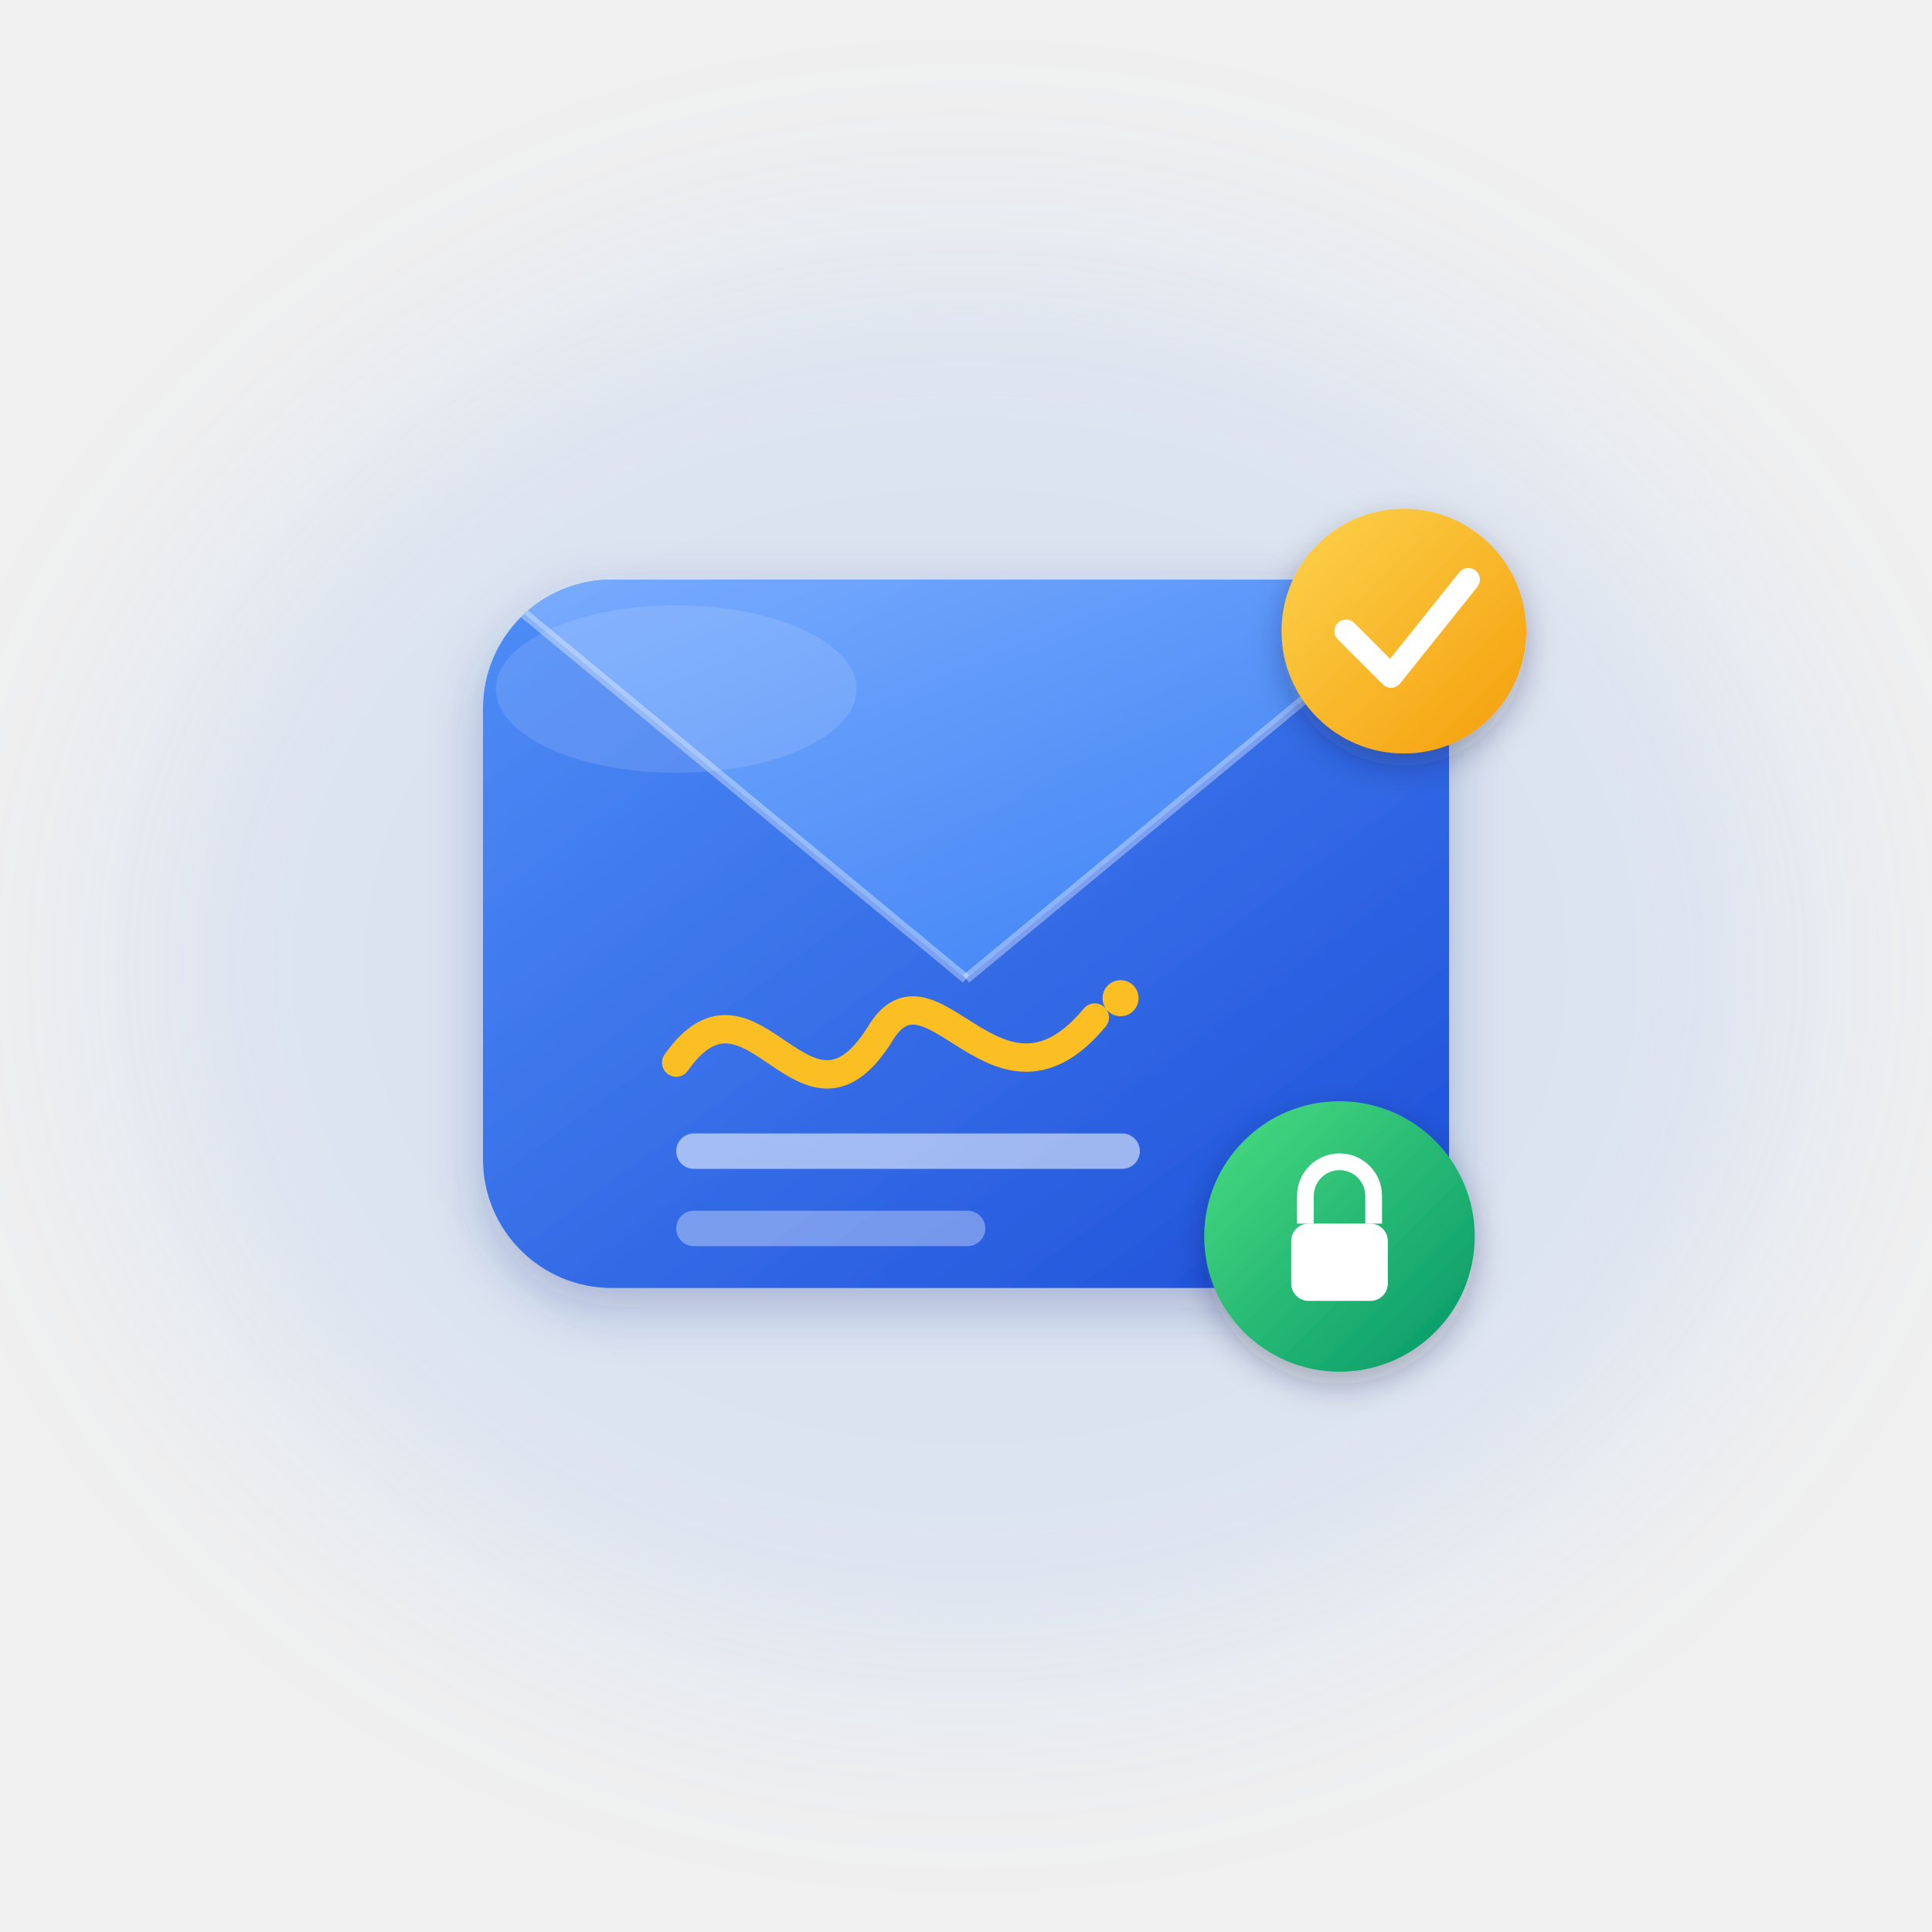
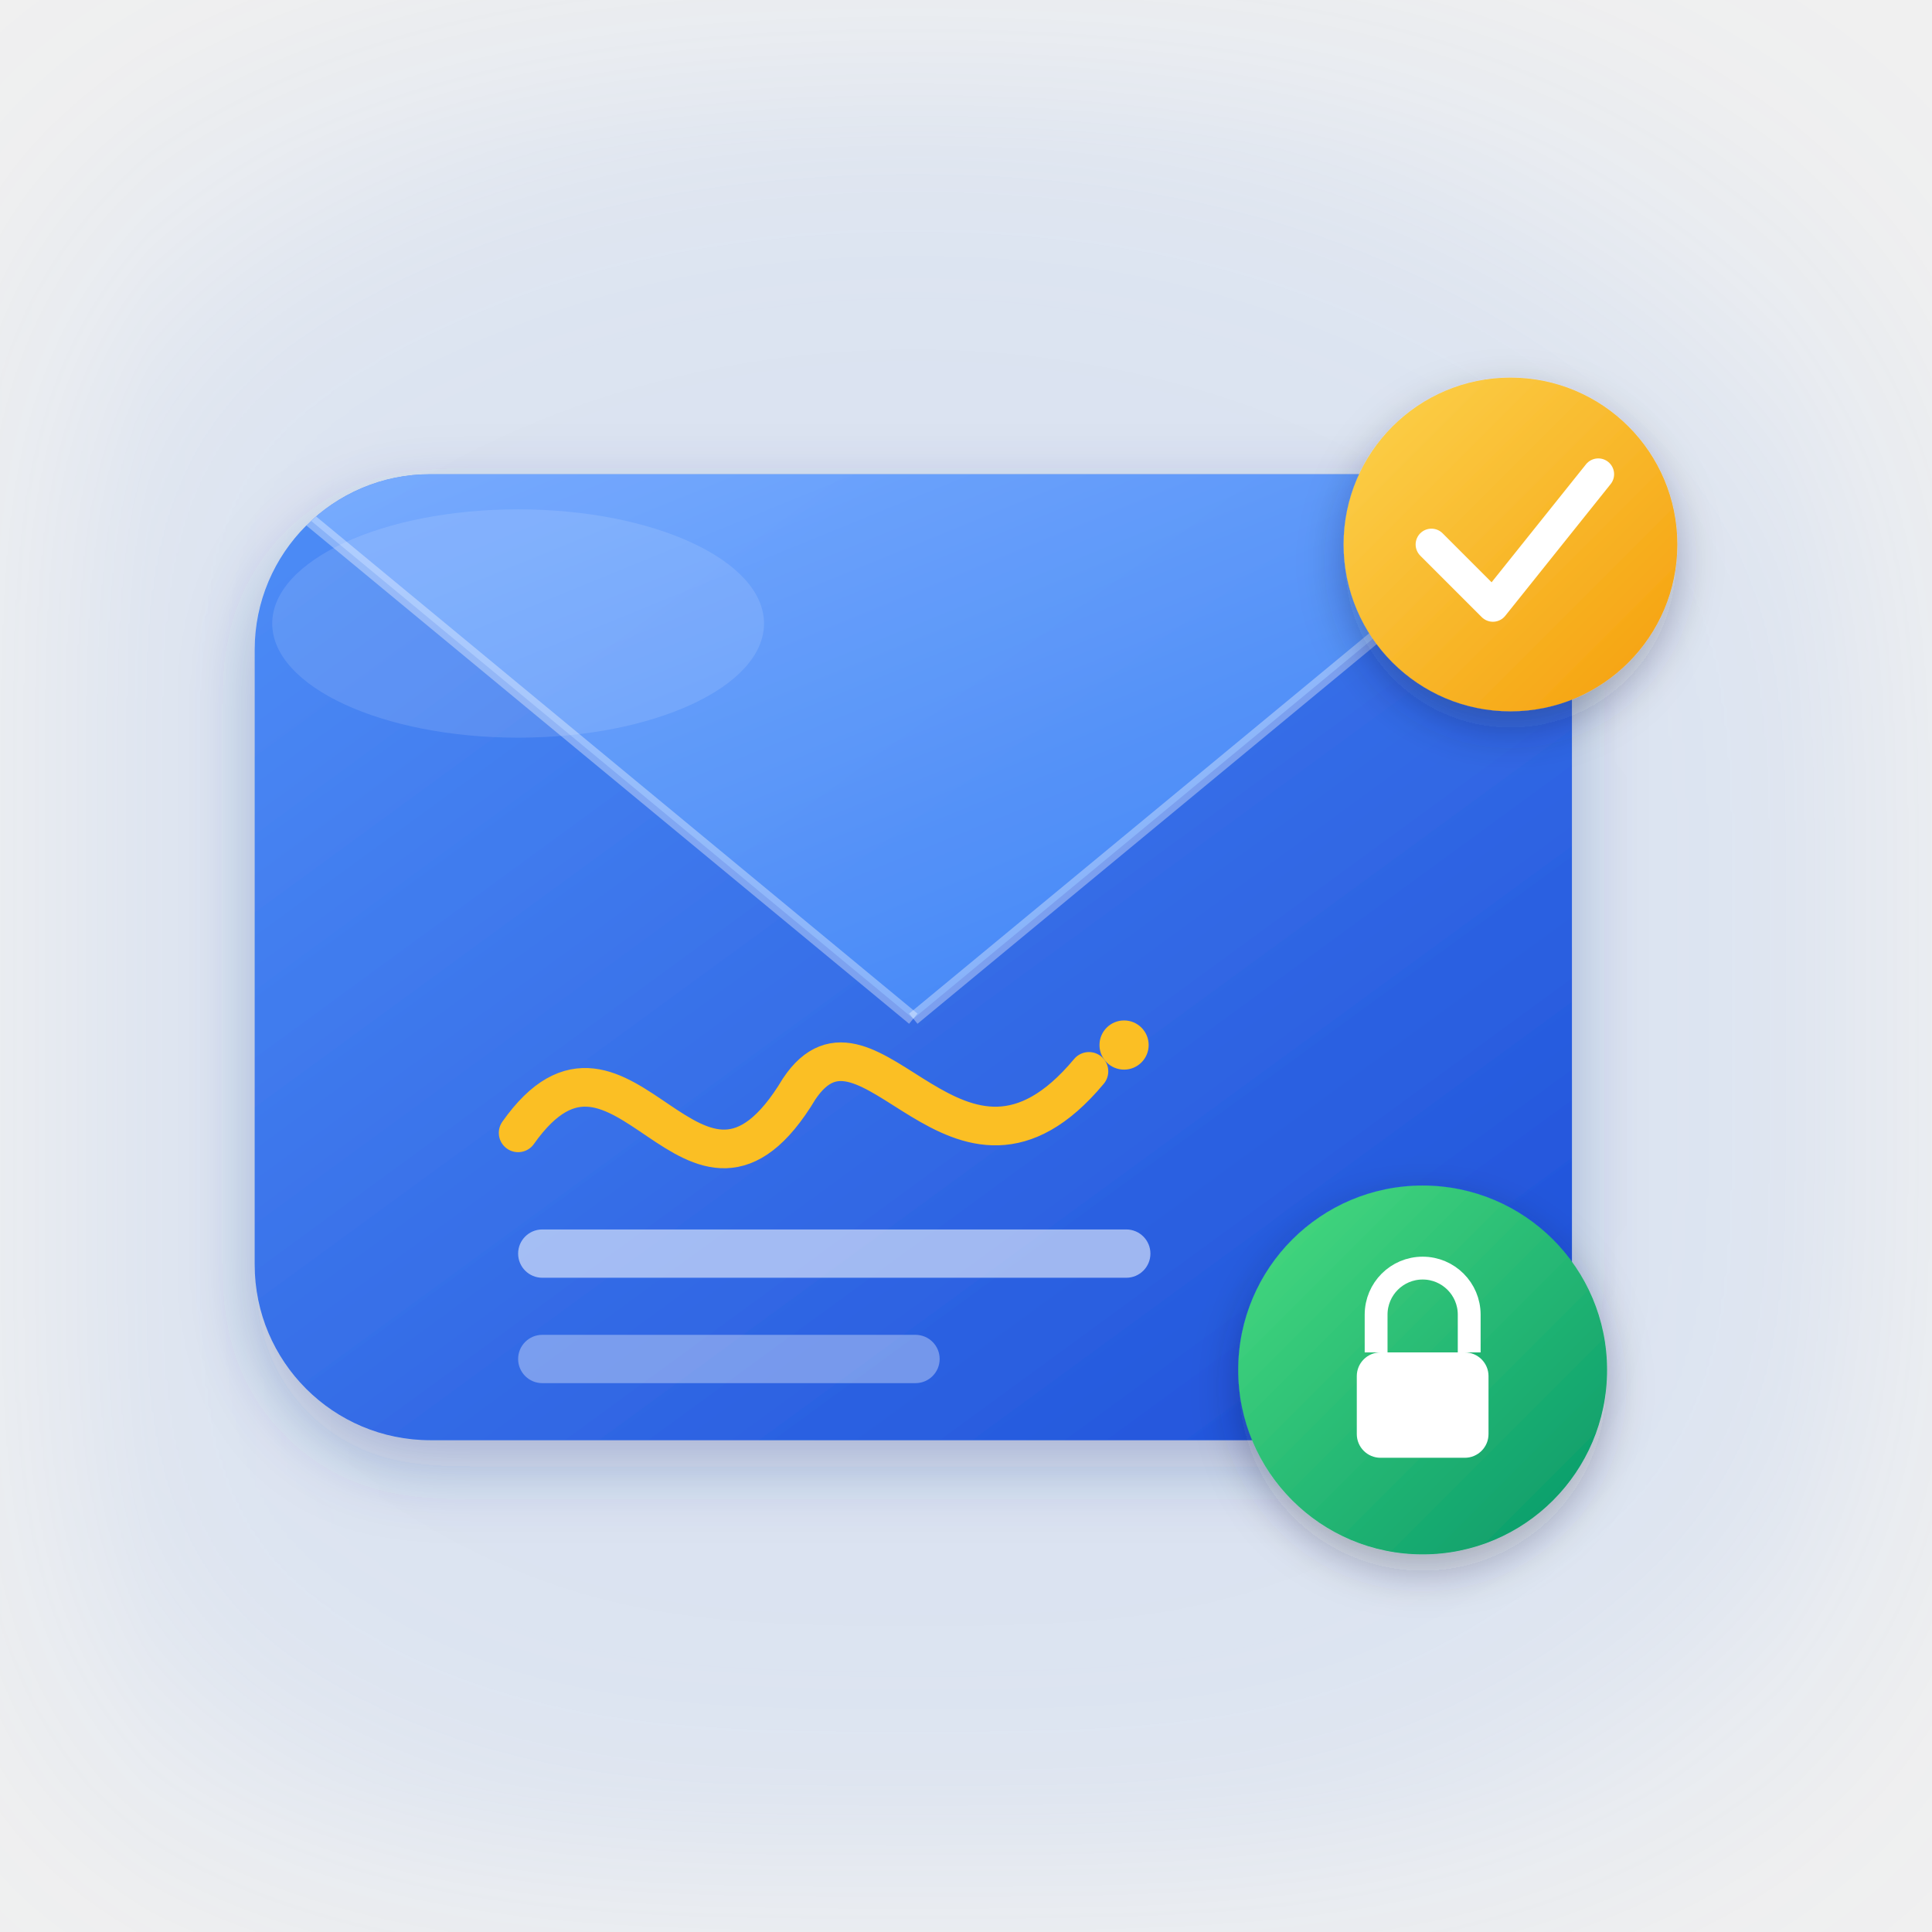
- <svg xmlns="http://www.w3.org/2000/svg" viewBox="0 0 300 300">
+ <svg xmlns="http://www.w3.org/2000/svg" viewBox="46 36 220 220">
  <defs>
    <linearGradient id="envGrad" x1="0%" y1="0%" x2="100%" y2="100%">
      <stop offset="0%" stop-color="#4f8ef7" />
      <stop offset="100%" stop-color="#1d4ed8" />
    </linearGradient>
    <linearGradient id="envGradLight" x1="0%" y1="0%" x2="100%" y2="100%">
      <stop offset="0%" stop-color="#7fb0ff" />
      <stop offset="100%" stop-color="#3b82f6" />
    </linearGradient>
    <linearGradient id="lockGrad" x1="0%" y1="0%" x2="100%" y2="100%">
      <stop offset="0%" stop-color="#4ade80" />
      <stop offset="100%" stop-color="#059669" />
    </linearGradient>
    <linearGradient id="sealGrad" x1="0%" y1="0%" x2="100%" y2="100%">
      <stop offset="0%" stop-color="#fcd34d" />
      <stop offset="100%" stop-color="#f59e0b" />
    </linearGradient>
    <filter id="softShadow" x="-60%" y="-60%" width="220%" height="220%">
      <feDropShadow dx="0" dy="3" stdDeviation="4" flood-color="#1e3a8a" flood-opacity="0.28" />
    </filter>
    <filter id="badgeShadow" x="-80%" y="-80%" width="260%" height="260%">
      <feDropShadow dx="0" dy="2" stdDeviation="2.5" flood-color="#1e293b" flood-opacity="0.3" />
    </filter>
    <filter id="glow" x="-50%" y="-50%" width="200%" height="200%">
      <feGaussianBlur stdDeviation="18" />
    </filter>
    <clipPath id="envClip">
      <rect x="75" y="90" width="150" height="110" rx="20" />
    </clipPath>
  </defs>
  <ellipse cx="150" cy="150" rx="130" ry="110" fill="#3b82f6" opacity="0.12" filter="url(#glow)" />
  <g filter="url(#softShadow)">
    <rect x="75" y="90" width="150" height="110" rx="20" fill="url(#envGrad)" />
  </g>
  <g clip-path="url(#envClip)">
    <path d="M75,90 L225,90 L150,152 Z" fill="url(#envGradLight)" opacity="0.9" />
    <path d="M75,90 L150,152" stroke="#ffffff" stroke-opacity="0.35" stroke-width="1.5" />
    <path d="M225,90 L150,152" stroke="#ffffff" stroke-opacity="0.35" stroke-width="1.5" />
    <ellipse cx="105" cy="107" rx="28" ry="13" fill="#ffffff" opacity="0.12" />
  </g>
  <path d="M105,165 C117,148 125,180 137,160 C145,148 155,176 170,158" fill="none" stroke="#fbbf24" stroke-width="4.4" stroke-linecap="round" />
  <circle cx="174" cy="155" r="2.8" fill="#fbbf24" />
  <rect x="105" y="176" width="72" height="5.5" rx="2.75" fill="#ffffff" opacity="0.55" />
  <rect x="105" y="188" width="48" height="5.5" rx="2.75" fill="#ffffff" opacity="0.35" />
  <g filter="url(#badgeShadow)">
    <circle cx="208" cy="192" r="21" fill="url(#lockGrad)" />
  </g>
  <g transform="translate(208,192)">
    <rect x="-7.5" y="-2" width="15" height="12" rx="2.7" fill="#ffffff" />
    <path d="M-5.3,-2 v-4.3 a5.3,5.3 0 0 1 10.6,0 v4.3" fill="none" stroke="#ffffff" stroke-width="2.6" />
  </g>
  <g filter="url(#badgeShadow)">
    <circle cx="218" cy="98" r="19" fill="url(#sealGrad)" />
  </g>
  <path d="M209,98 L216,105 L228,90" fill="none" stroke="#ffffff" stroke-width="3.6" stroke-linecap="round" stroke-linejoin="round" />
</svg>
